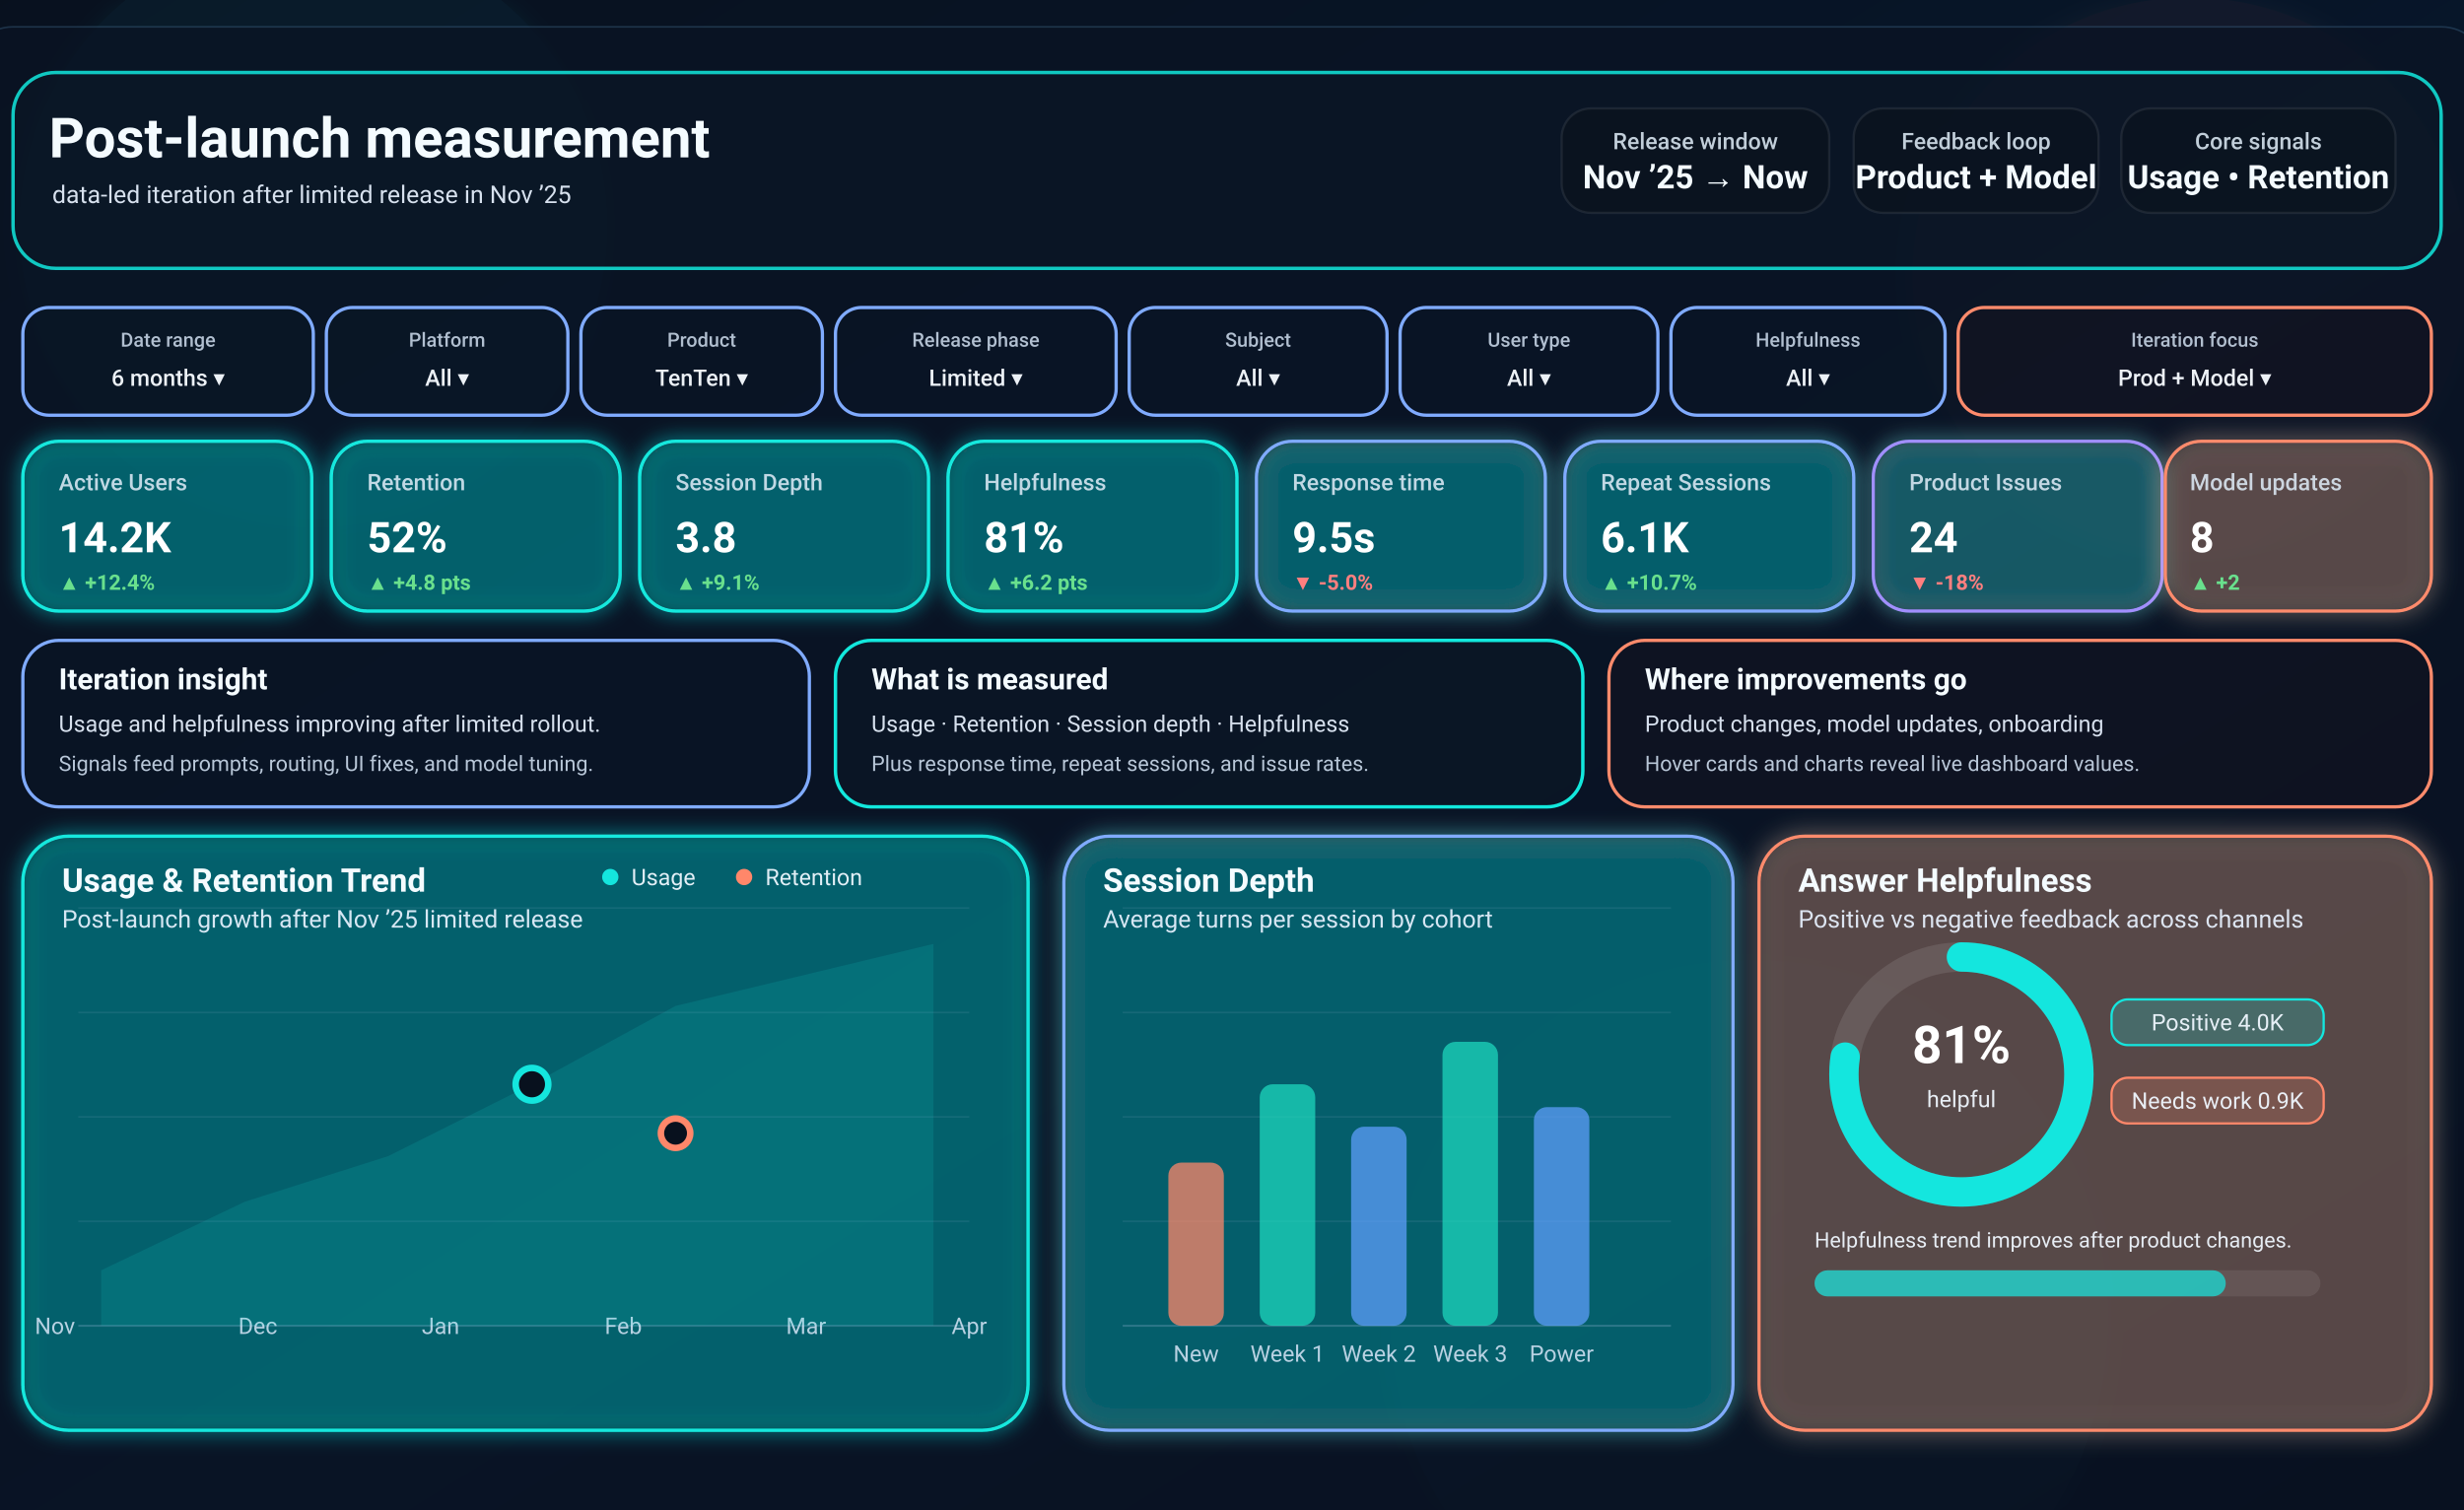
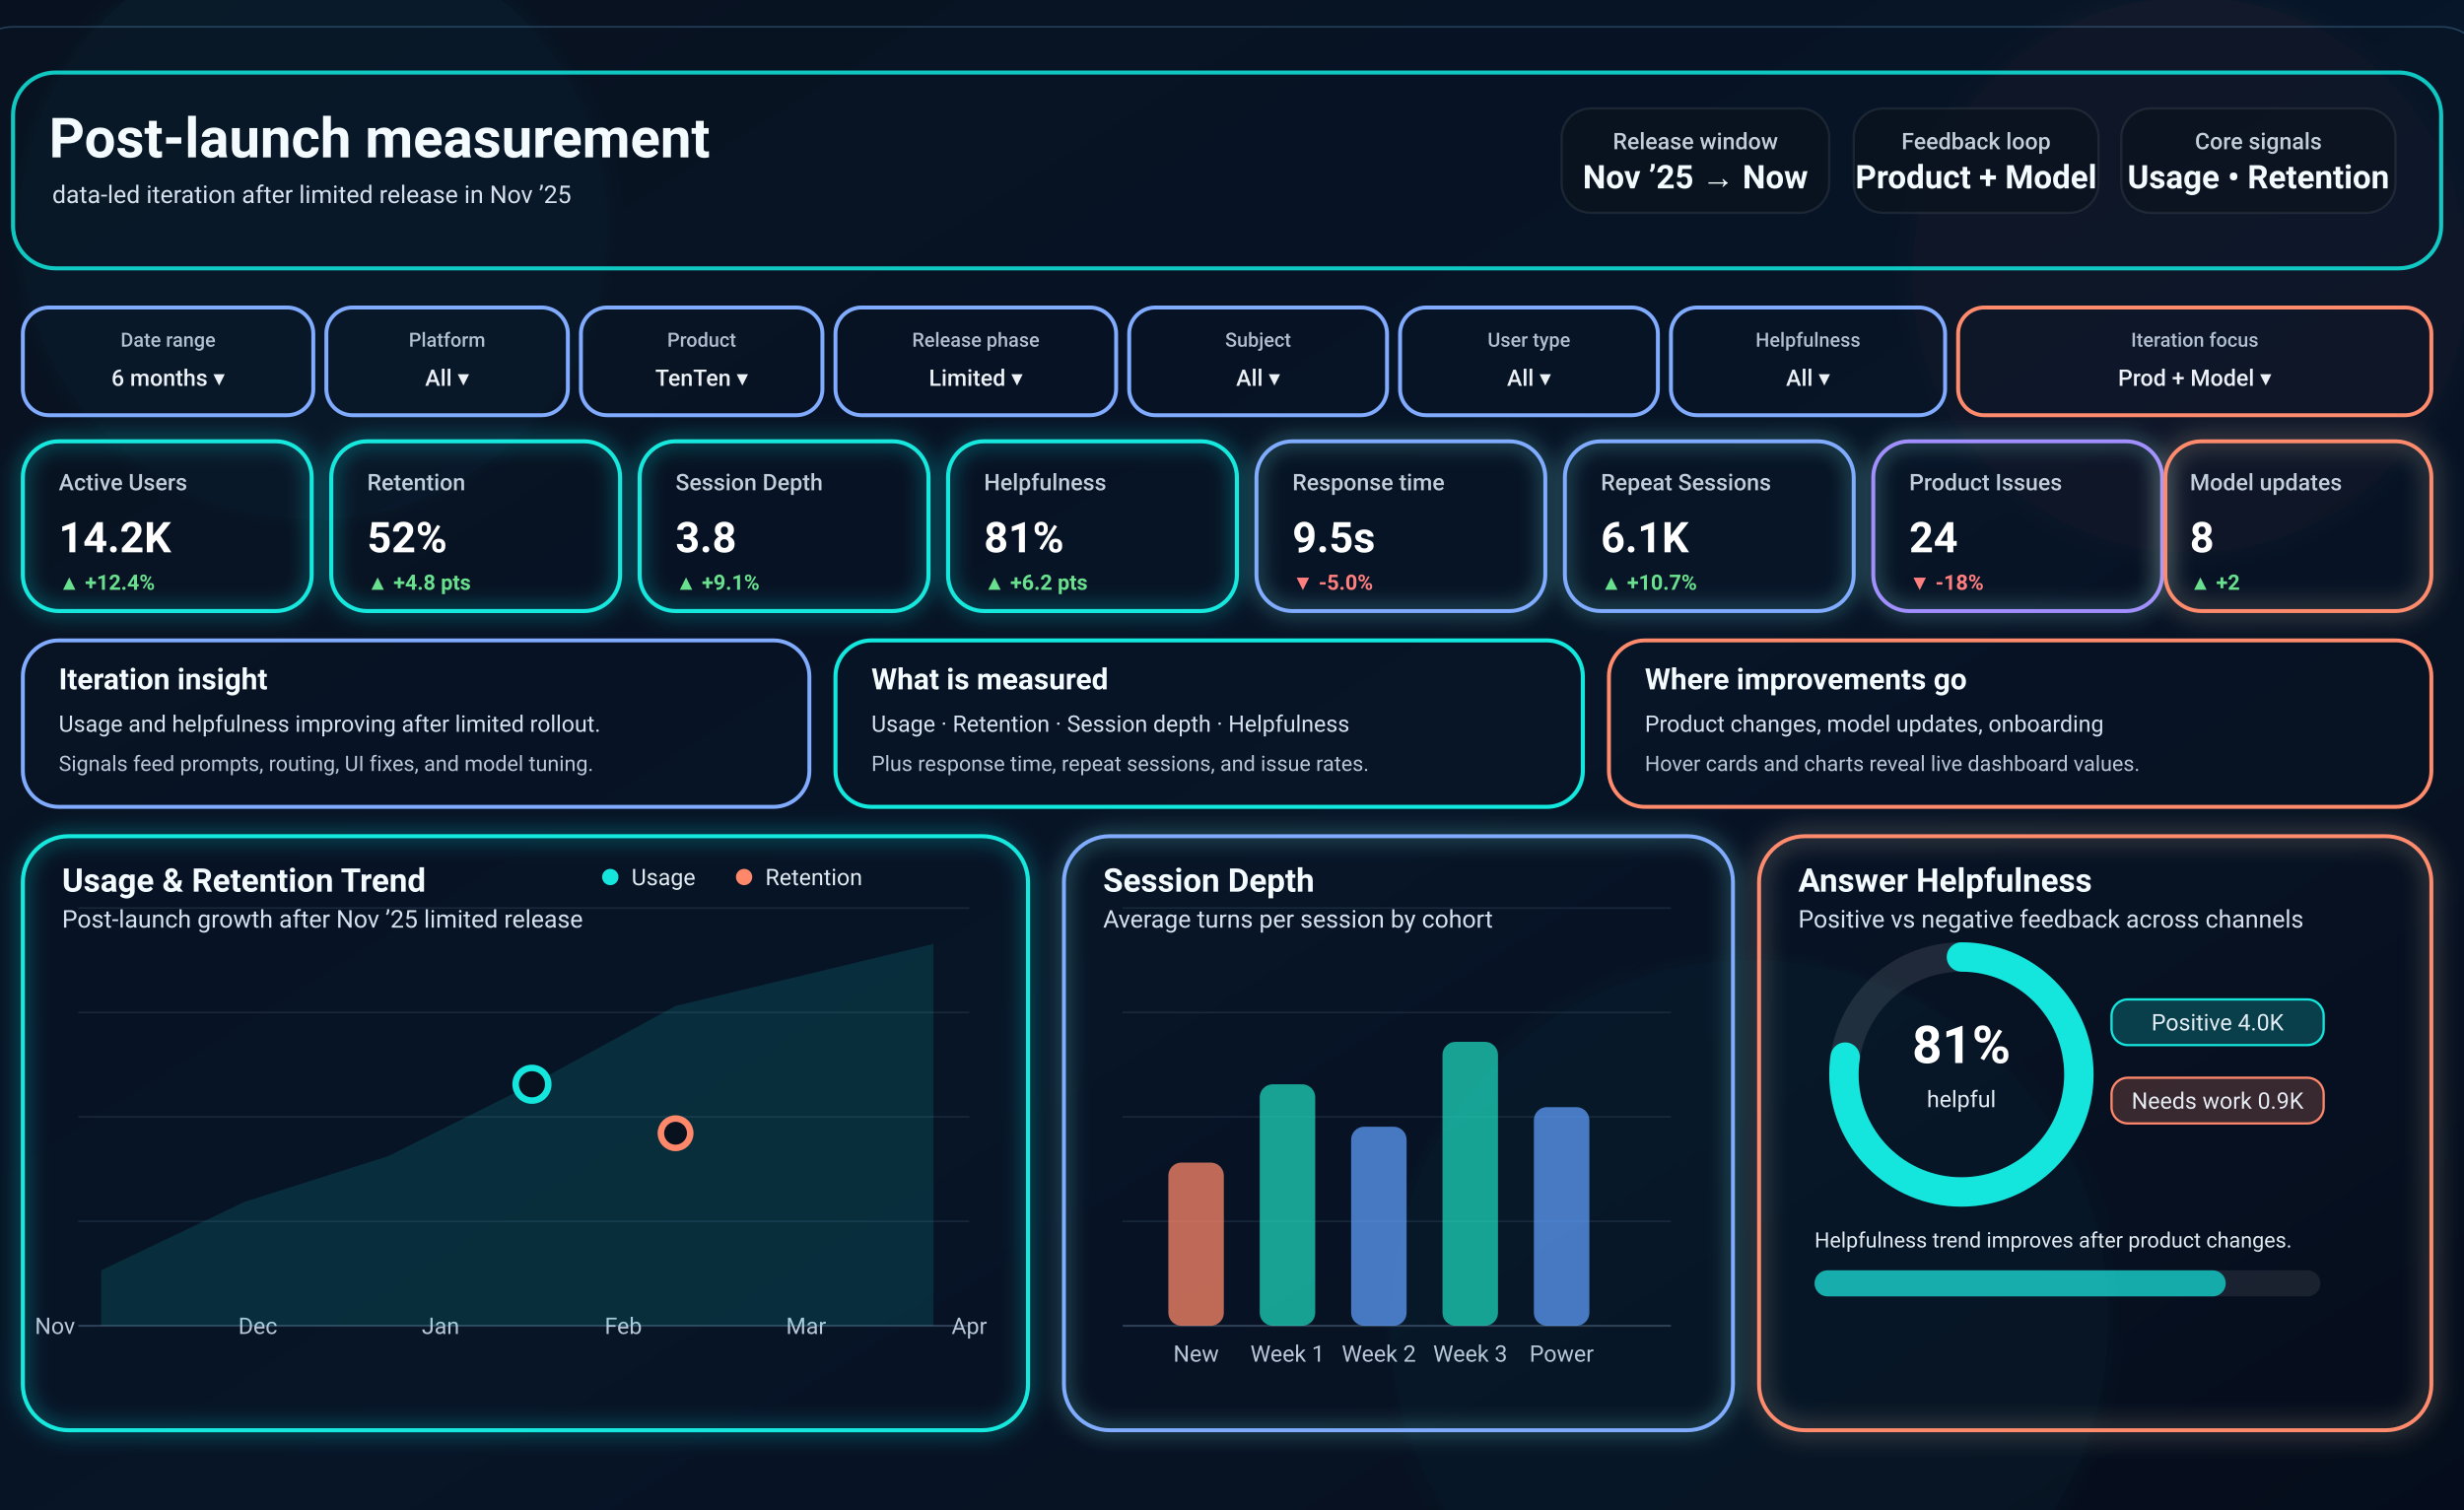
<svg xmlns="http://www.w3.org/2000/svg" width="1600" height="980" viewBox="48 44 1510 860" role="img" aria-labelledby="title desc">
  <defs>
    <linearGradient id="bg" x1="0" y1="0" x2="1" y2="1">
      <stop offset="0%" stop-color="#08111e" />
      <stop offset="55%" stop-color="#07162a" />
      <stop offset="100%" stop-color="#040916" />
    </linearGradient>
    <filter id="softGlow" x="-50%" y="-50%" width="200%" height="200%">
      <feGaussianBlur stdDeviation="6" result="blur" />
      <feColorMatrix in="blur" type="matrix" values="1 0 0 0 0  0 1 0 0 0.85  0 0 1 0 0.95  0 0 0 0.8 0" />
      <feMerge>
        <feMergeNode />
        <feMergeNode in="SourceGraphic" />
      </feMerge>
    </filter>
    <filter id="orangeGlow" x="-50%" y="-50%" width="200%" height="200%">
      <feGaussianBlur stdDeviation="7" result="blur" />
      <feColorMatrix in="blur" type="matrix" values="1 0 0 0 0.98  0 1 0 0 0.52  0 0 1 0 0.38  0 0 0 0.8 0" />
      <feMerge>
        <feMergeNode />
        <feMergeNode in="SourceGraphic" />
      </feMerge>
    </filter>
    <style>
      text { font-family: system-ui, -apple-system, "Segoe UI", Roboto, "Helvetica Neue", Arial, sans-serif; }
-       .panel { fill: rgba(10, 20, 36, 0.74); stroke: rgba(84, 138, 176, 0.28); }
-       .card { fill: rgba(14, 25, 40, 0.42); stroke: #12e8dd; stroke-width: 2.1; }
-       .cardBlue { fill: rgba(12, 23, 38, 0.40); stroke: #80abff; stroke-width: 2; }
-       .cardOrange { fill: rgba(24, 20, 30, 0.34); stroke: #ff8b6c; stroke-width: 2; }
-       .cardPurple { fill: rgba(20, 20, 42, 0.34); stroke: #a18fff; stroke-width: 2; }
+       .panel { fill: rgba(10, 20, 36, 0.38); stroke: rgba(84, 138, 176, 0.38); }
+       .card { fill: none; stroke: #12e8dd; stroke-width: 2.5; }
+       .cardBlue { fill: none; stroke: #80abff; stroke-width: 2.4; }
+       .cardOrange { fill: none; stroke: #ff8b6c; stroke-width: 2.4; }
+       .cardPurple { fill: none; stroke: #a18fff; stroke-width: 2.4; }
      .miniCard { fill: rgba(10, 19, 30, 0.80); stroke: rgba(255,255,255,0.08); stroke-width: 1.4; }
      .chip { fill: rgba(9, 21, 35, 0.96); stroke: #15ddd6; stroke-width: 2; }
      .chipText { fill: #f0fdff; font-size: 14px; font-weight: 600; letter-spacing: 0.04em; }
      .title { fill: #f4fbff; font-size: 20px; font-weight: 600; }
      .subtitle { fill: rgba(232, 242, 255, 0.92); font-size: 15px; font-weight: 400; }
      .muted { fill: rgba(213, 228, 245, 0.86); font-size: 14px; font-weight: 400; }
      .small { fill: rgba(240,247,255,0.94); font-size: 14px; font-weight: 400; }
      .filterLabel { fill: rgba(213, 228, 245, 0.82); font-size: 12px; font-weight: 500; }
      .filterValue { fill: rgba(245, 250, 255, 0.96); font-size: 14px; font-weight: 500; }
      .metricLabel { fill: rgba(223,236,247,0.86); font-size: 14px; font-weight: 500; }
      .metricValue { fill: #ffffff; font-size: 26px; font-weight: 600; }
      .metricDeltaPos { fill: #69e08d; font-size: 13px; font-weight: 600; }
      .metricDeltaNeg { fill: #ff7f7f; font-size: 13px; font-weight: 600; }
      .axis { stroke: rgba(150, 182, 214, 0.28); stroke-width: 1.2; }
      .grid { stroke: rgba(150, 182, 214, 0.12); stroke-width: 1; }
      .lineCyan { fill: none; stroke: #14e6de; stroke-width: 4; stroke-linecap: round; stroke-linejoin: round; }
      .lineOrange { fill: none; stroke: #ff876a; stroke-width: 4; stroke-linecap: round; stroke-linejoin: round; }
      .lineBlue { fill: none; stroke: #61a8ff; stroke-width: 3.5; stroke-linecap: round; stroke-linejoin: round; }
      .linePurple { fill: none; stroke: #ad8fff; stroke-width: 3.5; stroke-linecap: round; stroke-linejoin: round; }
      .areaCyan { fill: rgba(20,230,222,0.12); }
      .barTeal { fill: rgba(30, 222, 194, 0.70); }
      .barBlue { fill: rgba(96, 160, 255, 0.72); }
      .barOrange { fill: rgba(255, 135, 106, 0.74); }
      .legendDotCyan { fill: #14e6de; }
      .legendDotGreen { fill: #6fe08d; }
      .legendDotOrange { fill: #ff876a; }
      .legendDotBlue { fill: #61a8ff; }
      .legendDotPurple { fill: #ad8fff; }
      .interactive { cursor: pointer; }
      .interactive .hoverBox, .interactive .hoverLabel, .interactive .hoverSub, .interactive .hoverStroke, .interactive .hoverFill, .interactive .hoverTip { transition: all .22s ease; }
-       .interactive:hover .hoverBox { stroke: #33fff4; stroke-width: 3.2; fill-opacity: 0.98; filter: url(#softGlow); }
+       .interactive:hover .hoverBox { stroke: #33fff4; stroke-width: 3.2; filter: url(#softGlow); }
      .interactive:hover .hoverLabel { fill: #ffffff; }
      .interactive:hover .hoverSub { fill: rgba(245,250,255,1); }
      .interactive:hover .hoverStroke { stroke-width: 4.6; filter: url(#softGlow); }
      .interactive:hover .hoverFill { fill-opacity: 0.95; }
      .interactive:hover .hoverTip { opacity: 1; }
      .hoverTip { opacity: 0; }
      .pulse { animation: pulse 4s ease-in-out infinite; }
      .pulse2 { animation: pulse 5s ease-in-out infinite; }
      .floaty { animation: floaty 5.2s ease-in-out infinite; }
      .draw1 { stroke-dasharray: 880; stroke-dashoffset: 880; animation: draw 3.6s ease forwards, breathe 5s ease-in-out 3.6s infinite; }
      .draw2 { stroke-dasharray: 680; stroke-dashoffset: 680; animation: draw 3.2s ease .5s forwards, breathe 5.8s ease-in-out 3.7s infinite; }
      .draw3 { stroke-dasharray: 540; stroke-dashoffset: 540; animation: draw 3s ease .8s forwards, breathe 5s ease-in-out 3.8s infinite; }
      .growBars rect { transform-box: fill-box; transform-origin: bottom; animation: growBars 1.6s ease forwards; }
      .growBars rect:nth-child(1) { animation-delay: .1s; }
      .growBars rect:nth-child(2) { animation-delay: .25s; }
      .growBars rect:nth-child(3) { animation-delay: .4s; }
      .growBars rect:nth-child(4) { animation-delay: .55s; }
      .growBars rect:nth-child(5) { animation-delay: .7s; }
      .growBars rect:nth-child(6) { animation-delay: .85s; }
      .shine { animation: shine 3.6s linear infinite; }
      @keyframes pulse { 0%,100%{opacity:.82;} 50%{opacity:1;} }
      @keyframes floaty { 0%,100%{ transform: translateY(0px);} 50%{ transform: translateY(-4px);} }
      @keyframes breathe { 0%,100%{ opacity: .84;} 50%{ opacity: 1;} }
      @keyframes draw { to { stroke-dashoffset: 0; } }
      @keyframes growBars { from { transform: scaleY(0.05); } to { transform: scaleY(1); } }
      @keyframes shine { 0% { opacity: .25; } 50% { opacity: .65; } 100% { opacity: .25; } }
    </style>
  </defs>
  <rect width="1600" height="980" fill="url(#bg)" />
  <circle cx="240" cy="150" r="180" fill="#0db2d2" opacity="0.06" filter="url(#softGlow)" />
  <circle cx="1390" cy="180" r="170" fill="#ea6b60" opacity="0.05" filter="url(#orangeGlow)" />
  <circle cx="1120" cy="820" r="220" fill="#11d9d3" opacity="0.05" filter="url(#softGlow)" />
  <rect x="28" y="28" width="1544" height="924" rx="28" class="panel" />
  <g class="interactive">
    <rect x="56" y="56" width="1488" height="120" rx="26" class="card hoverBox" opacity="0.85" />
    <text x="78" y="108" class="title hoverLabel" style="font-size:34px;">Post-launch measurement</text>
    <text x="80" y="136" class="subtitle hoverSub" style="font-size:15px;">data-led iteration after limited release in Nov ’25</text>
    <rect x="1005" y="78" width="164" height="64" rx="18" class="miniCard hoverBox" />
    <text x="1087" y="103" text-anchor="middle" class="metricLabel hoverSub">Release window</text>
    <text x="1087" y="127" text-anchor="middle" class="title hoverLabel" style="font-size:20px;">Nov ’25 → Now</text>
    <rect x="1184" y="78" width="150" height="64" rx="18" class="miniCard hoverBox" />
    <text x="1259" y="103" text-anchor="middle" class="metricLabel hoverSub">Feedback loop</text>
    <text x="1259" y="127" text-anchor="middle" class="title hoverLabel" style="font-size:20px;">Product + Model</text>
    <rect x="1348" y="78" width="168" height="64" rx="18" class="miniCard hoverBox" />
    <text x="1432" y="103" text-anchor="middle" class="metricLabel hoverSub">Core signals</text>
    <text x="1432" y="127" text-anchor="middle" class="title hoverLabel" style="font-size:20px;">Usage • Retention</text>
  </g>
  <g>
    <g class="interactive">
      <rect x="62" y="200" width="178" height="66" rx="16" class="cardBlue hoverBox" />
      <text x="151" y="224" text-anchor="middle" class="filterLabel hoverSub">Date range</text>
      <text x="151" y="248" text-anchor="middle" class="filterValue hoverSub">6 months ▾</text>
    </g>
    <g class="interactive">
      <rect x="248" y="200" width="148" height="66" rx="16" class="cardBlue hoverBox" />
      <text x="322" y="224" text-anchor="middle" class="filterLabel hoverSub">Platform</text>
      <text x="322" y="248" text-anchor="middle" class="filterValue hoverSub">All ▾</text>
    </g>
    <g class="interactive">
      <rect x="404" y="200" width="148" height="66" rx="16" class="cardBlue hoverBox" />
      <text x="478" y="224" text-anchor="middle" class="filterLabel hoverSub">Product</text>
      <text x="478" y="248" text-anchor="middle" class="filterValue hoverSub">TenTen ▾</text>
    </g>
    <g class="interactive">
      <rect x="560" y="200" width="172" height="66" rx="16" class="cardBlue hoverBox" />
      <text x="646" y="224" text-anchor="middle" class="filterLabel hoverSub">Release phase</text>
      <text x="646" y="248" text-anchor="middle" class="filterValue hoverSub">Limited ▾</text>
    </g>
    <g class="interactive">
      <rect x="740" y="200" width="158" height="66" rx="16" class="cardBlue hoverBox" />
      <text x="819" y="224" text-anchor="middle" class="filterLabel hoverSub">Subject</text>
      <text x="819" y="248" text-anchor="middle" class="filterValue hoverSub">All ▾</text>
    </g>
    <g class="interactive">
      <rect x="906" y="200" width="158" height="66" rx="16" class="cardBlue hoverBox" />
      <text x="985" y="224" text-anchor="middle" class="filterLabel hoverSub">User type</text>
      <text x="985" y="248" text-anchor="middle" class="filterValue hoverSub">All ▾</text>
    </g>
    <g class="interactive">
      <rect x="1072" y="200" width="168" height="66" rx="16" class="cardBlue hoverBox" />
      <text x="1156" y="224" text-anchor="middle" class="filterLabel hoverSub">Helpfulness</text>
      <text x="1156" y="248" text-anchor="middle" class="filterValue hoverSub">All ▾</text>
    </g>
    <g class="interactive">
      <rect x="1248" y="200" width="290" height="66" rx="16" class="cardOrange hoverBox" />
      <text x="1393" y="224" text-anchor="middle" class="filterLabel hoverSub">Iteration focus</text>
      <text x="1393" y="248" text-anchor="middle" class="filterValue hoverSub">Prod + Model ▾</text>
    </g>
  </g>
  <g>
    <g class="interactive pulse">
      <rect x="62" y="282" width="177" height="104" rx="22" class="card hoverBox" filter="url(#softGlow)" />
      <text x="84" y="312" class="metricLabel hoverSub">Active Users</text>
      <text x="84" y="350" class="metricValue hoverLabel">14.2K</text>
      <text x="84" y="373" class="metricDeltaPos">▲ +12.4%</text>
      <g class="hoverTip">
        <rect x="65" y="246" width="132" height="28" rx="10" class="miniCard" />
        <text x="131" y="265" text-anchor="middle" class="small">daily active users</text>
      </g>
    </g>
    <g class="interactive pulse2">
      <rect x="251" y="282" width="177" height="104" rx="22" class="card hoverBox" filter="url(#softGlow)" />
      <text x="273" y="312" class="metricLabel hoverSub">Retention</text>
      <text x="273" y="350" class="metricValue hoverLabel">52%</text>
      <text x="273" y="373" class="metricDeltaPos">▲ +4.8 pts</text>
      <g class="hoverTip">
        <rect x="253" y="246" width="164" height="28" rx="10" class="miniCard" />
        <text x="335" y="265" text-anchor="middle" class="small">7-day retained users</text>
      </g>
    </g>
    <g class="interactive pulse">
      <rect x="440" y="282" width="177" height="104" rx="22" class="card hoverBox" filter="url(#softGlow)" />
      <text x="462" y="312" class="metricLabel hoverSub">Session Depth</text>
      <text x="462" y="350" class="metricValue hoverLabel">3.8</text>
      <text x="462" y="373" class="metricDeltaPos">▲ +9.1%</text>
      <g class="hoverTip">
        <rect x="444" y="246" width="160" height="28" rx="10" class="miniCard" />
        <text x="524" y="265" text-anchor="middle" class="small">avg. turns per session</text>
      </g>
    </g>
    <g class="interactive pulse2">
      <rect x="629" y="282" width="177" height="104" rx="22" class="card hoverBox" filter="url(#softGlow)" />
      <text x="651" y="312" class="metricLabel hoverSub">Helpfulness</text>
      <text x="651" y="350" class="metricValue hoverLabel">81%</text>
      <text x="651" y="373" class="metricDeltaPos">▲ +6.2 pts</text>
      <g class="hoverTip">
        <rect x="635" y="246" width="158" height="28" rx="10" class="miniCard" />
        <text x="714" y="265" text-anchor="middle" class="small">positive answer rating</text>
      </g>
    </g>
    <g class="interactive pulse">
      <rect x="818" y="282" width="177" height="104" rx="22" class="cardBlue hoverBox" filter="url(#softGlow)" />
      <text x="840" y="312" class="metricLabel hoverSub">Response time</text>
      <text x="840" y="350" class="metricValue hoverLabel">9.5s</text>
      <text x="840" y="373" class="metricDeltaNeg">▼ -5.0%</text>
      <g class="hoverTip">
        <rect x="835" y="246" width="154" height="28" rx="10" class="miniCard" />
        <text x="912" y="265" text-anchor="middle" class="small">median response latency</text>
      </g>
    </g>
    <g class="interactive pulse2">
      <rect x="1007" y="282" width="177" height="104" rx="22" class="cardBlue hoverBox" filter="url(#softGlow)" />
      <text x="1029" y="312" class="metricLabel hoverSub">Repeat Sessions</text>
      <text x="1029" y="350" class="metricValue hoverLabel">6.1K</text>
      <text x="1029" y="373" class="metricDeltaPos">▲ +10.7%</text>
      <g class="hoverTip">
        <rect x="1015" y="246" width="168" height="28" rx="10" class="miniCard" />
        <text x="1099" y="265" text-anchor="middle" class="small">users with 2+ sessions</text>
      </g>
    </g>
    <g class="interactive pulse">
      <rect x="1196" y="282" width="177" height="104" rx="22" class="cardPurple hoverBox" filter="url(#softGlow)" />
      <text x="1218" y="312" class="metricLabel hoverSub">Product Issues</text>
      <text x="1218" y="350" class="metricValue hoverLabel">24</text>
      <text x="1218" y="373" class="metricDeltaNeg">▼ -18%</text>
      <g class="hoverTip">
        <rect x="1212" y="246" width="150" height="28" rx="10" class="miniCard" />
        <text x="1287" y="265" text-anchor="middle" class="small">reported blockers</text>
      </g>
    </g>
    <g class="interactive pulse2">
      <rect x="1375" y="282" width="163" height="104" rx="22" class="cardOrange hoverBox" filter="url(#orangeGlow)" />
      <text x="1390" y="312" class="metricLabel hoverSub">Model updates</text>
      <text x="1390" y="350" class="metricValue hoverLabel">8</text>
      <text x="1390" y="373" class="metricDeltaPos">▲ +2</text>
      <g class="hoverTip">
        <rect x="1388" y="246" width="132" height="28" rx="10" class="miniCard" />
        <text x="1454" y="265" text-anchor="middle" class="small">iteration count</text>
      </g>
    </g>
  </g>
  <g>
    <g class="interactive">
      <rect x="62" y="404" width="482" height="102" rx="22" class="cardBlue hoverBox" />
      <text x="84" y="434" class="title hoverLabel" style="font-size:18px;">Iteration insight</text>
      <text x="84" y="460" class="subtitle hoverSub" style="font-size:14px;">Usage and helpfulness improving after limited rollout.</text>
      <text x="84" y="484" class="muted hoverSub" style="font-size:13px;">Signals feed prompts, routing, UI fixes, and model tuning.</text>
    </g>
    <g class="interactive">
      <rect x="560" y="404" width="458" height="102" rx="22" class="card hoverBox" />
      <text x="582" y="434" class="title hoverLabel" style="font-size:18px;">What is measured</text>
      <text x="582" y="460" class="subtitle hoverSub" style="font-size:14px;">Usage · Retention · Session depth · Helpfulness</text>
      <text x="582" y="484" class="muted hoverSub" style="font-size:13px;">Plus response time, repeat sessions, and issue rates.</text>
    </g>
    <g class="interactive">
      <rect x="1034" y="404" width="504" height="102" rx="22" class="cardOrange hoverBox" />
      <text x="1056" y="434" class="title hoverLabel" style="font-size:18px;">Where improvements go</text>
      <text x="1056" y="460" class="subtitle hoverSub" style="font-size:14px;">Product changes, model updates, onboarding</text>
      <text x="1056" y="484" class="muted hoverSub" style="font-size:13px;">Hover cards and charts reveal live dashboard values.</text>
    </g>
  </g>
  <g>
    <g class="interactive">
      <rect x="62" y="524" width="616" height="364" rx="28" class="card hoverBox" filter="url(#softGlow)" />
      <text x="86" y="558" class="title hoverLabel">Usage &amp; Retention Trend</text>
      <text x="86" y="580" class="subtitle hoverSub">Post-launch growth after Nov ’25 limited release</text>
      <circle cx="422" cy="549" r="5" class="legendDotCyan" />
      <text x="435" y="554" class="small">Usage</text>
      <circle cx="504" cy="549" r="5" class="legendDotOrange" />
      <text x="517" y="554" class="small">Retention</text>
      <line x1="96" y1="824" x2="642" y2="824" class="axis" />
      <line x1="96" y1="760" x2="642" y2="760" class="grid" />
      <line x1="96" y1="696" x2="642" y2="696" class="grid" />
      <line x1="96" y1="632" x2="642" y2="632" class="grid" />
      <line x1="96" y1="568" x2="642" y2="568" class="grid" />
      <text x="94" y="829" text-anchor="end" class="muted">Nov</text>
      <text x="206" y="829" text-anchor="middle" class="muted">Dec</text>
      <text x="318" y="829" text-anchor="middle" class="muted">Jan</text>
      <text x="430" y="829" text-anchor="middle" class="muted">Feb</text>
      <text x="542" y="829" text-anchor="middle" class="muted">Mar</text>
      <text x="642" y="829" text-anchor="middle" class="muted">Apr</text>
      <path d="M 110 790 L 198 748 L 286 720 L 374 676 L 462 628 L 620 590 L 620 824 L 110 824 Z" class="areaCyan hoverFill" />
      <path d="M 110 790 L 198 748 L 286 720 L 374 676 L 462 628 L 620 590" class="lineCyan draw1 hoverStroke" />
      <path d="M 110 772 L 198 756 L 286 748 L 374 734 L 462 706 L 620 690" class="lineOrange draw2 hoverStroke" />
      <g class="floaty">
        <circle cx="374" cy="676" r="10" fill="#08111e" stroke="#14e6de" stroke-width="4" />
        <circle cx="462" cy="706" r="9" fill="#08111e" stroke="#ff876a" stroke-width="4" />
      </g>
      <g class="hoverTip">
        <rect x="408" y="610" width="156" height="70" rx="14" class="miniCard" />
        <text x="486" y="636" text-anchor="middle" class="small">Feb snapshot</text>
        <text x="486" y="656" text-anchor="middle" class="small">Usage: 11.8K</text>
        <text x="486" y="674" text-anchor="middle" class="small">Retention: 49%</text>
      </g>
    </g>
    <g class="interactive">
      <rect x="700" y="524" width="410" height="364" rx="28" class="cardBlue hoverBox" filter="url(#softGlow)" />
      <text x="724" y="558" class="title hoverLabel">Session Depth</text>
      <text x="724" y="580" class="subtitle hoverSub">Average turns per session by cohort</text>
      <line x1="736" y1="824" x2="1072" y2="824" class="axis" />
      <line x1="736" y1="760" x2="1072" y2="760" class="grid" />
      <line x1="736" y1="696" x2="1072" y2="696" class="grid" />
      <line x1="736" y1="632" x2="1072" y2="632" class="grid" />
      <line x1="736" y1="568" x2="1072" y2="568" class="grid" />
      <g class="growBars">
        <rect x="764" y="724" width="34" height="100" rx="8" class="barOrange" />
        <rect x="820" y="676" width="34" height="148" rx="8" class="barTeal" />
        <rect x="876" y="702" width="34" height="122" rx="8" class="barBlue" />
        <rect x="932" y="650" width="34" height="174" rx="8" class="barTeal" />
        <rect x="988" y="690" width="34" height="134" rx="8" class="barBlue" />
      </g>
      <text x="781" y="846" text-anchor="middle" class="muted">New</text>
      <text x="837" y="846" text-anchor="middle" class="muted">Week 1</text>
      <text x="893" y="846" text-anchor="middle" class="muted">Week 2</text>
      <text x="949" y="846" text-anchor="middle" class="muted">Week 3</text>
      <text x="1005" y="846" text-anchor="middle" class="muted">Power</text>
      <g class="hoverTip">
        <rect x="891" y="594" width="136" height="64" rx="14" class="miniCard" />
        <text x="959" y="620" text-anchor="middle" class="small">Week 3 cohort</text>
        <text x="959" y="639" text-anchor="middle" class="small">Avg. depth: 4.2</text>
      </g>
    </g>
    <g class="interactive">
      <rect x="1126" y="524" width="412" height="364" rx="28" class="cardOrange hoverBox" filter="url(#orangeGlow)" />
      <text x="1150" y="558" class="title hoverLabel">Answer Helpfulness</text>
      <text x="1150" y="580" class="subtitle hoverSub">Positive vs negative feedback across channels</text>
      <circle cx="1250" cy="670" r="72" fill="none" stroke="rgba(255,255,255,0.10)" stroke-width="18" />
      <circle cx="1250" cy="670" r="72" fill="none" stroke="#14e6de" stroke-width="18" stroke-linecap="round" stroke-dasharray="350 120" transform="rotate(-90 1250 670)" class="shine" />
      <text x="1250" y="663" text-anchor="middle" class="metricValue hoverLabel" style="font-size:32px;">81%</text>
      <text x="1250" y="690" text-anchor="middle" class="small hoverSub">helpful</text>
      <rect x="1342" y="624" width="130" height="28" rx="10" fill="rgba(20,230,222,0.22)" stroke="#14e6de" stroke-width="1.4" />
      <rect x="1342" y="672" width="130" height="28" rx="10" fill="rgba(255,135,106,0.20)" stroke="#ff876a" stroke-width="1.4" />
      <text x="1407" y="643" text-anchor="middle" class="small">Positive 4.0K</text>
      <text x="1407" y="691" text-anchor="middle" class="small">Needs work 0.9K</text>
      <text x="1160" y="776" class="small hoverSub" style="font-size:13px;">Helpfulness trend improves after product changes.</text>
      <rect x="1160" y="790" width="310" height="16" rx="8" fill="rgba(255,255,255,0.08)" />
      <rect x="1160" y="790" width="252" height="16" rx="8" fill="rgba(20,230,222,0.70)" class="shine" />
      <g class="hoverTip">
        <rect x="1186" y="610" width="124" height="52" rx="12" class="miniCard" />
        <text x="1248" y="630" text-anchor="middle" class="small">Helpful answers</text>
        <text x="1248" y="649" text-anchor="middle" class="small">81% positive</text>
      </g>
    </g>
  </g>
</svg>
